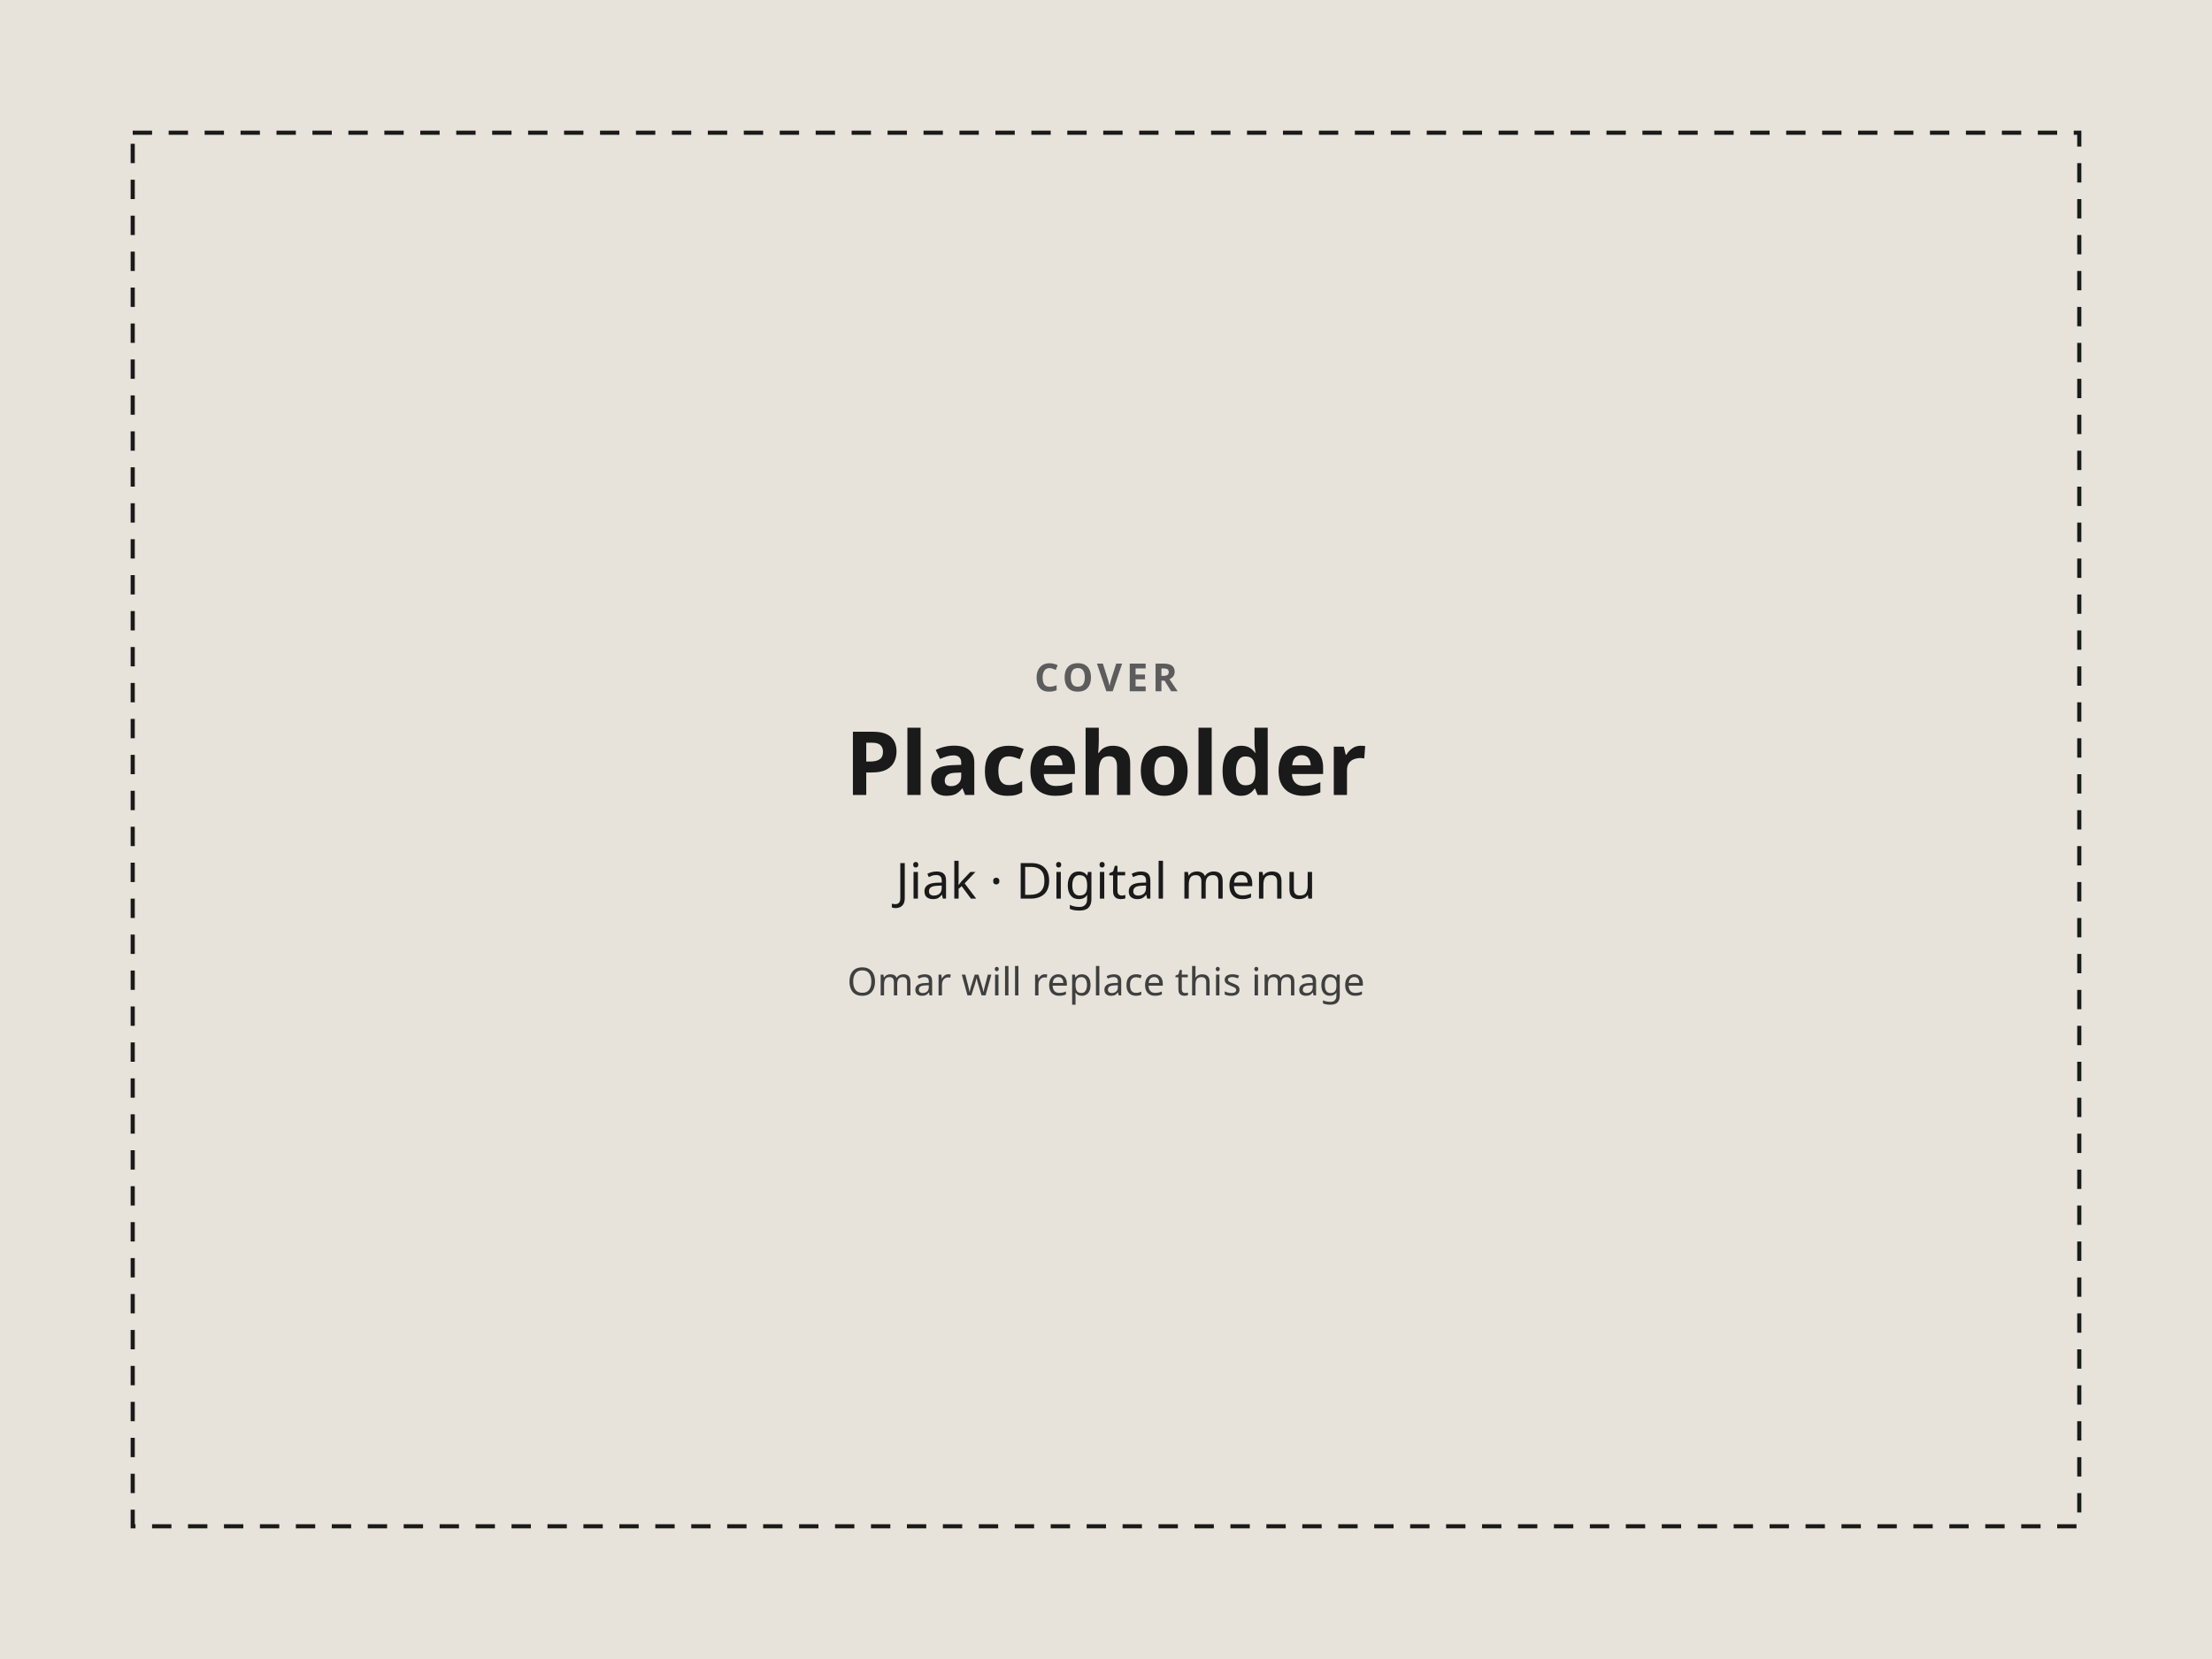
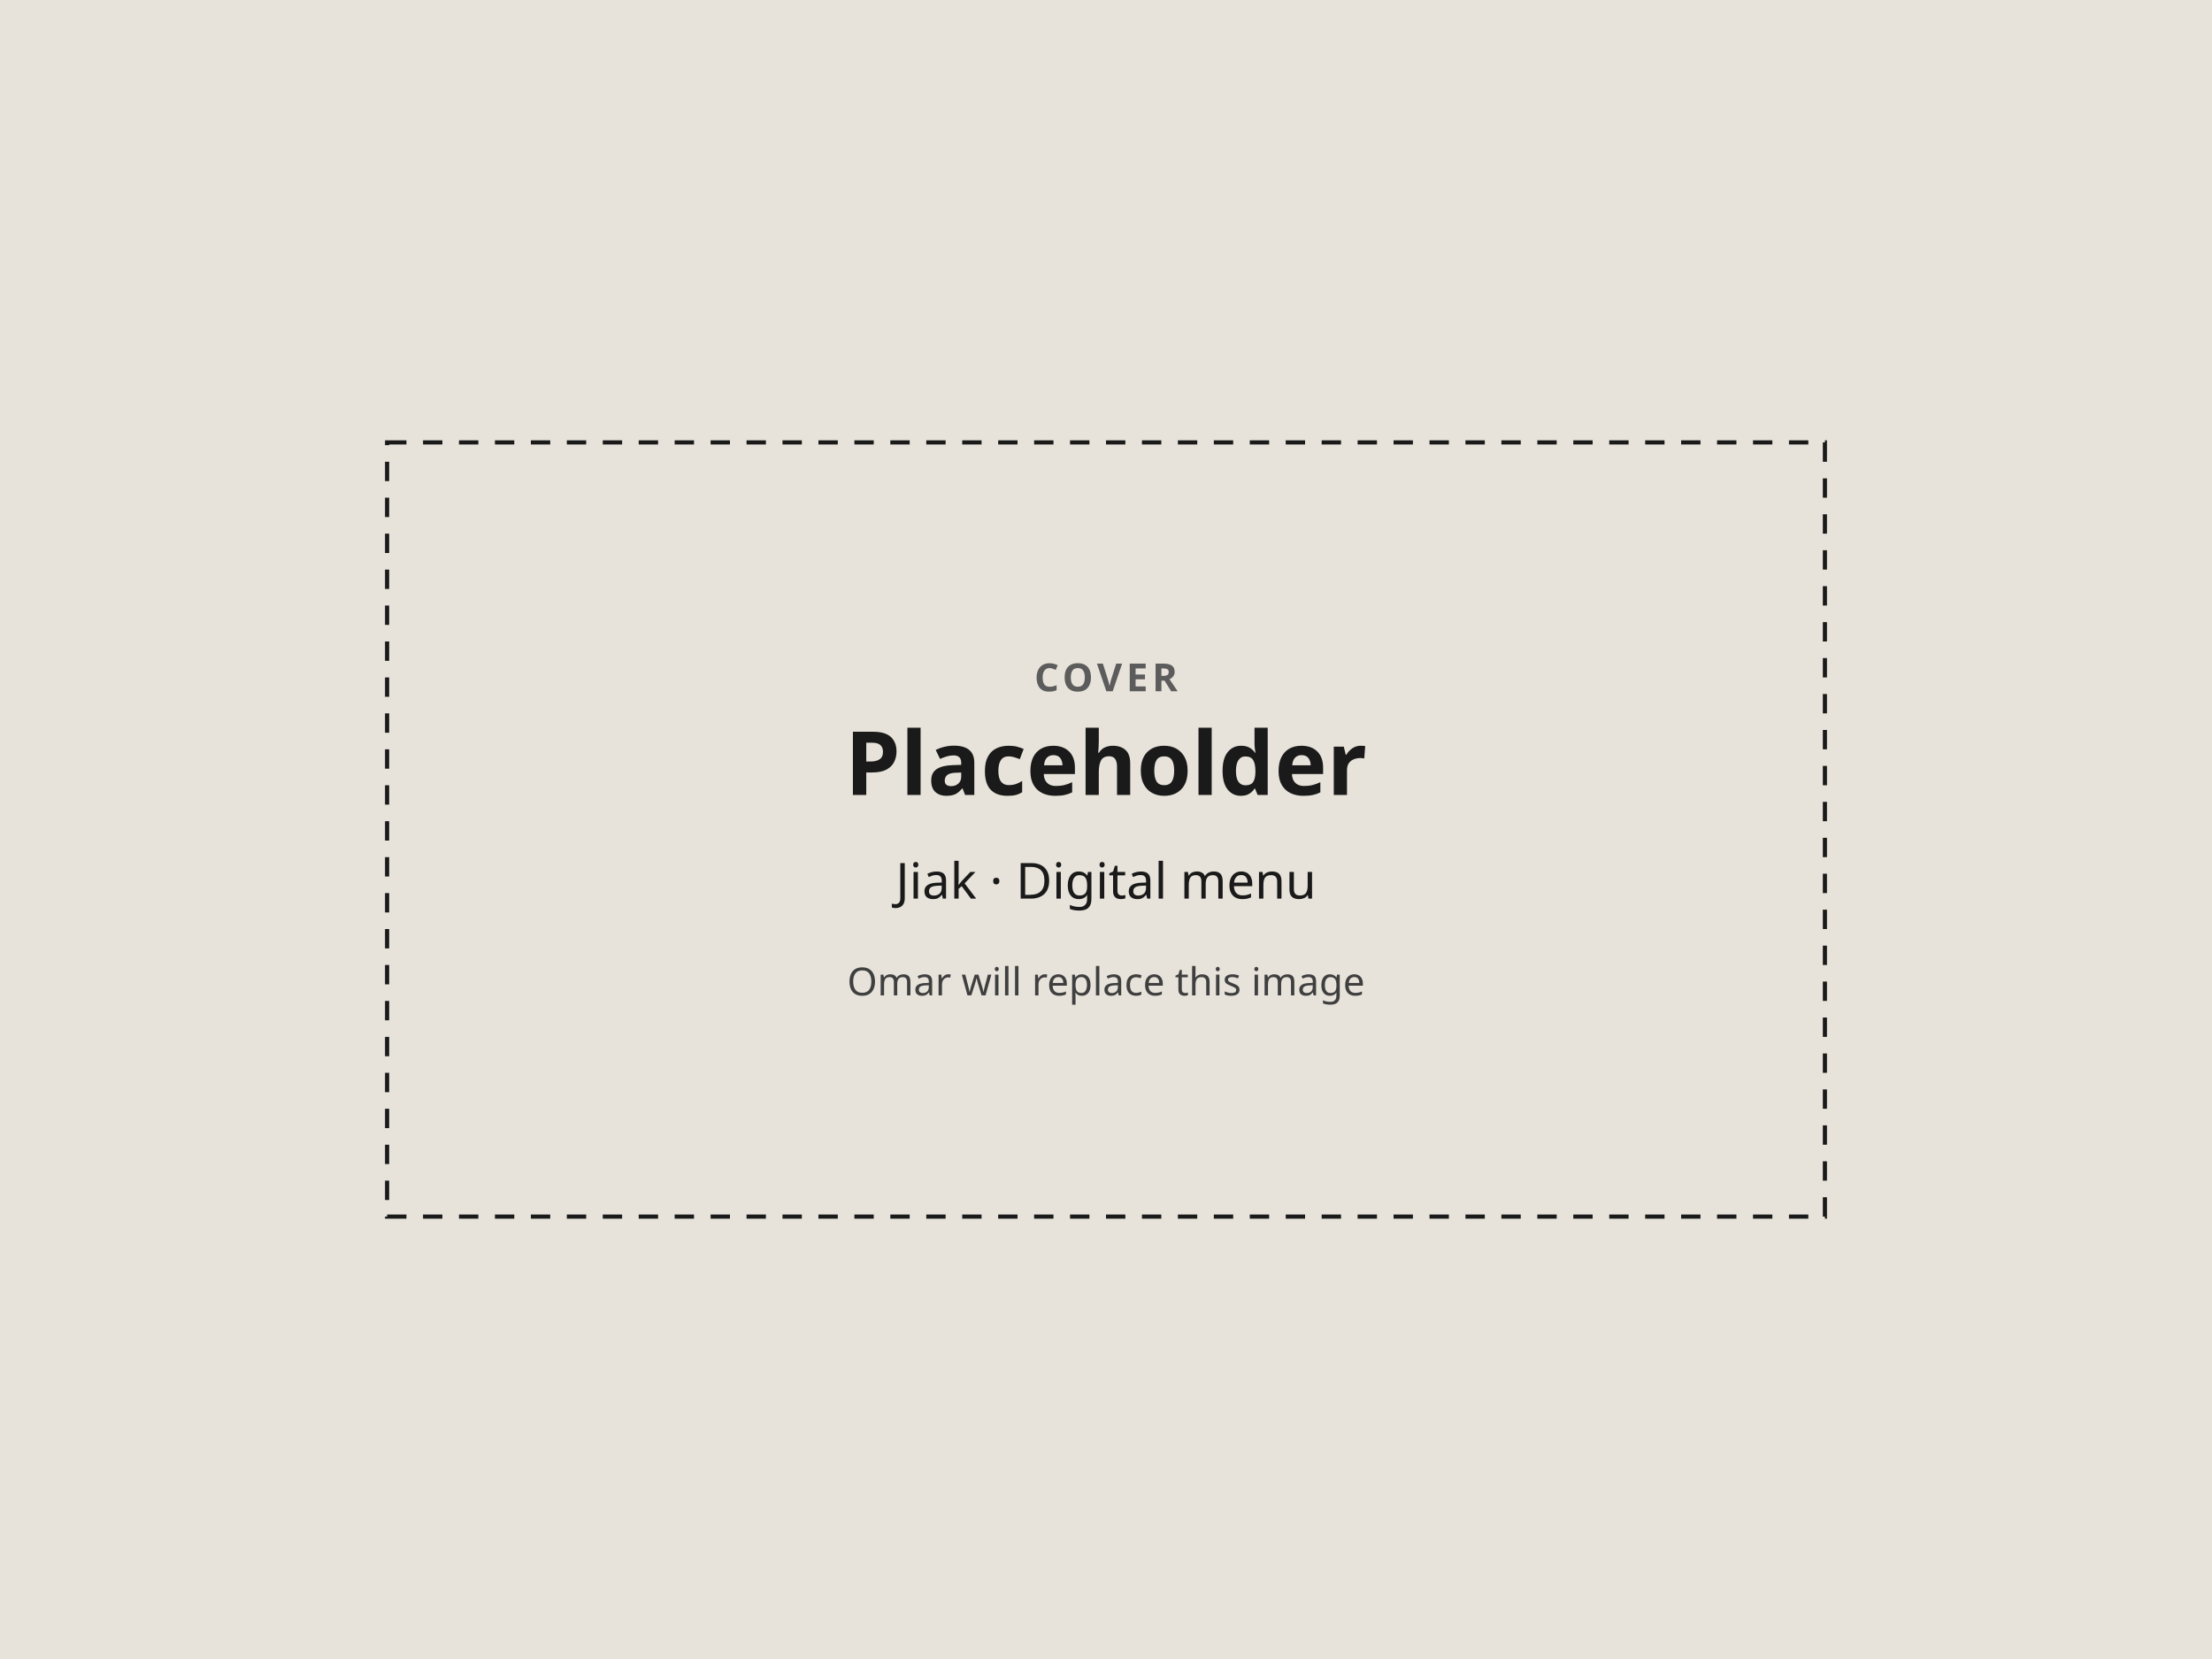
<svg xmlns="http://www.w3.org/2000/svg" width="1600" height="1200" viewBox="0 0 1600 1200" role="img" aria-label="Placeholder. Digital menu. Omar will replace this image.">
  <rect width="1600" height="1200" fill="#e7e3da" />
-   <rect x="96" y="96" width="1408" height="1008" fill="none" stroke="#1a1a1a" stroke-width="3" stroke-dasharray="14 12" />
+   <rect x="280" y="320" width="1040" height="560" fill="none" stroke="#1a1a1a" stroke-width="3" stroke-dasharray="14 12" />
  <text x="800" y="500" text-anchor="middle" font-family="sans-serif" font-size="28" font-weight="600" letter-spacing="3" fill="#5c5c5c">COVER</text>
  <text x="800" y="575" text-anchor="middle" font-family="sans-serif" font-size="64" font-weight="700" fill="#1a1a1a">Placeholder</text>
  <text x="800" y="650" text-anchor="middle" font-family="sans-serif" font-size="36" fill="#1a1a1a">Jiak · Digital menu</text>
  <text x="800" y="720" text-anchor="middle" font-family="sans-serif" font-size="28" fill="#3f3f3f">Omar will replace this image</text>
</svg>
